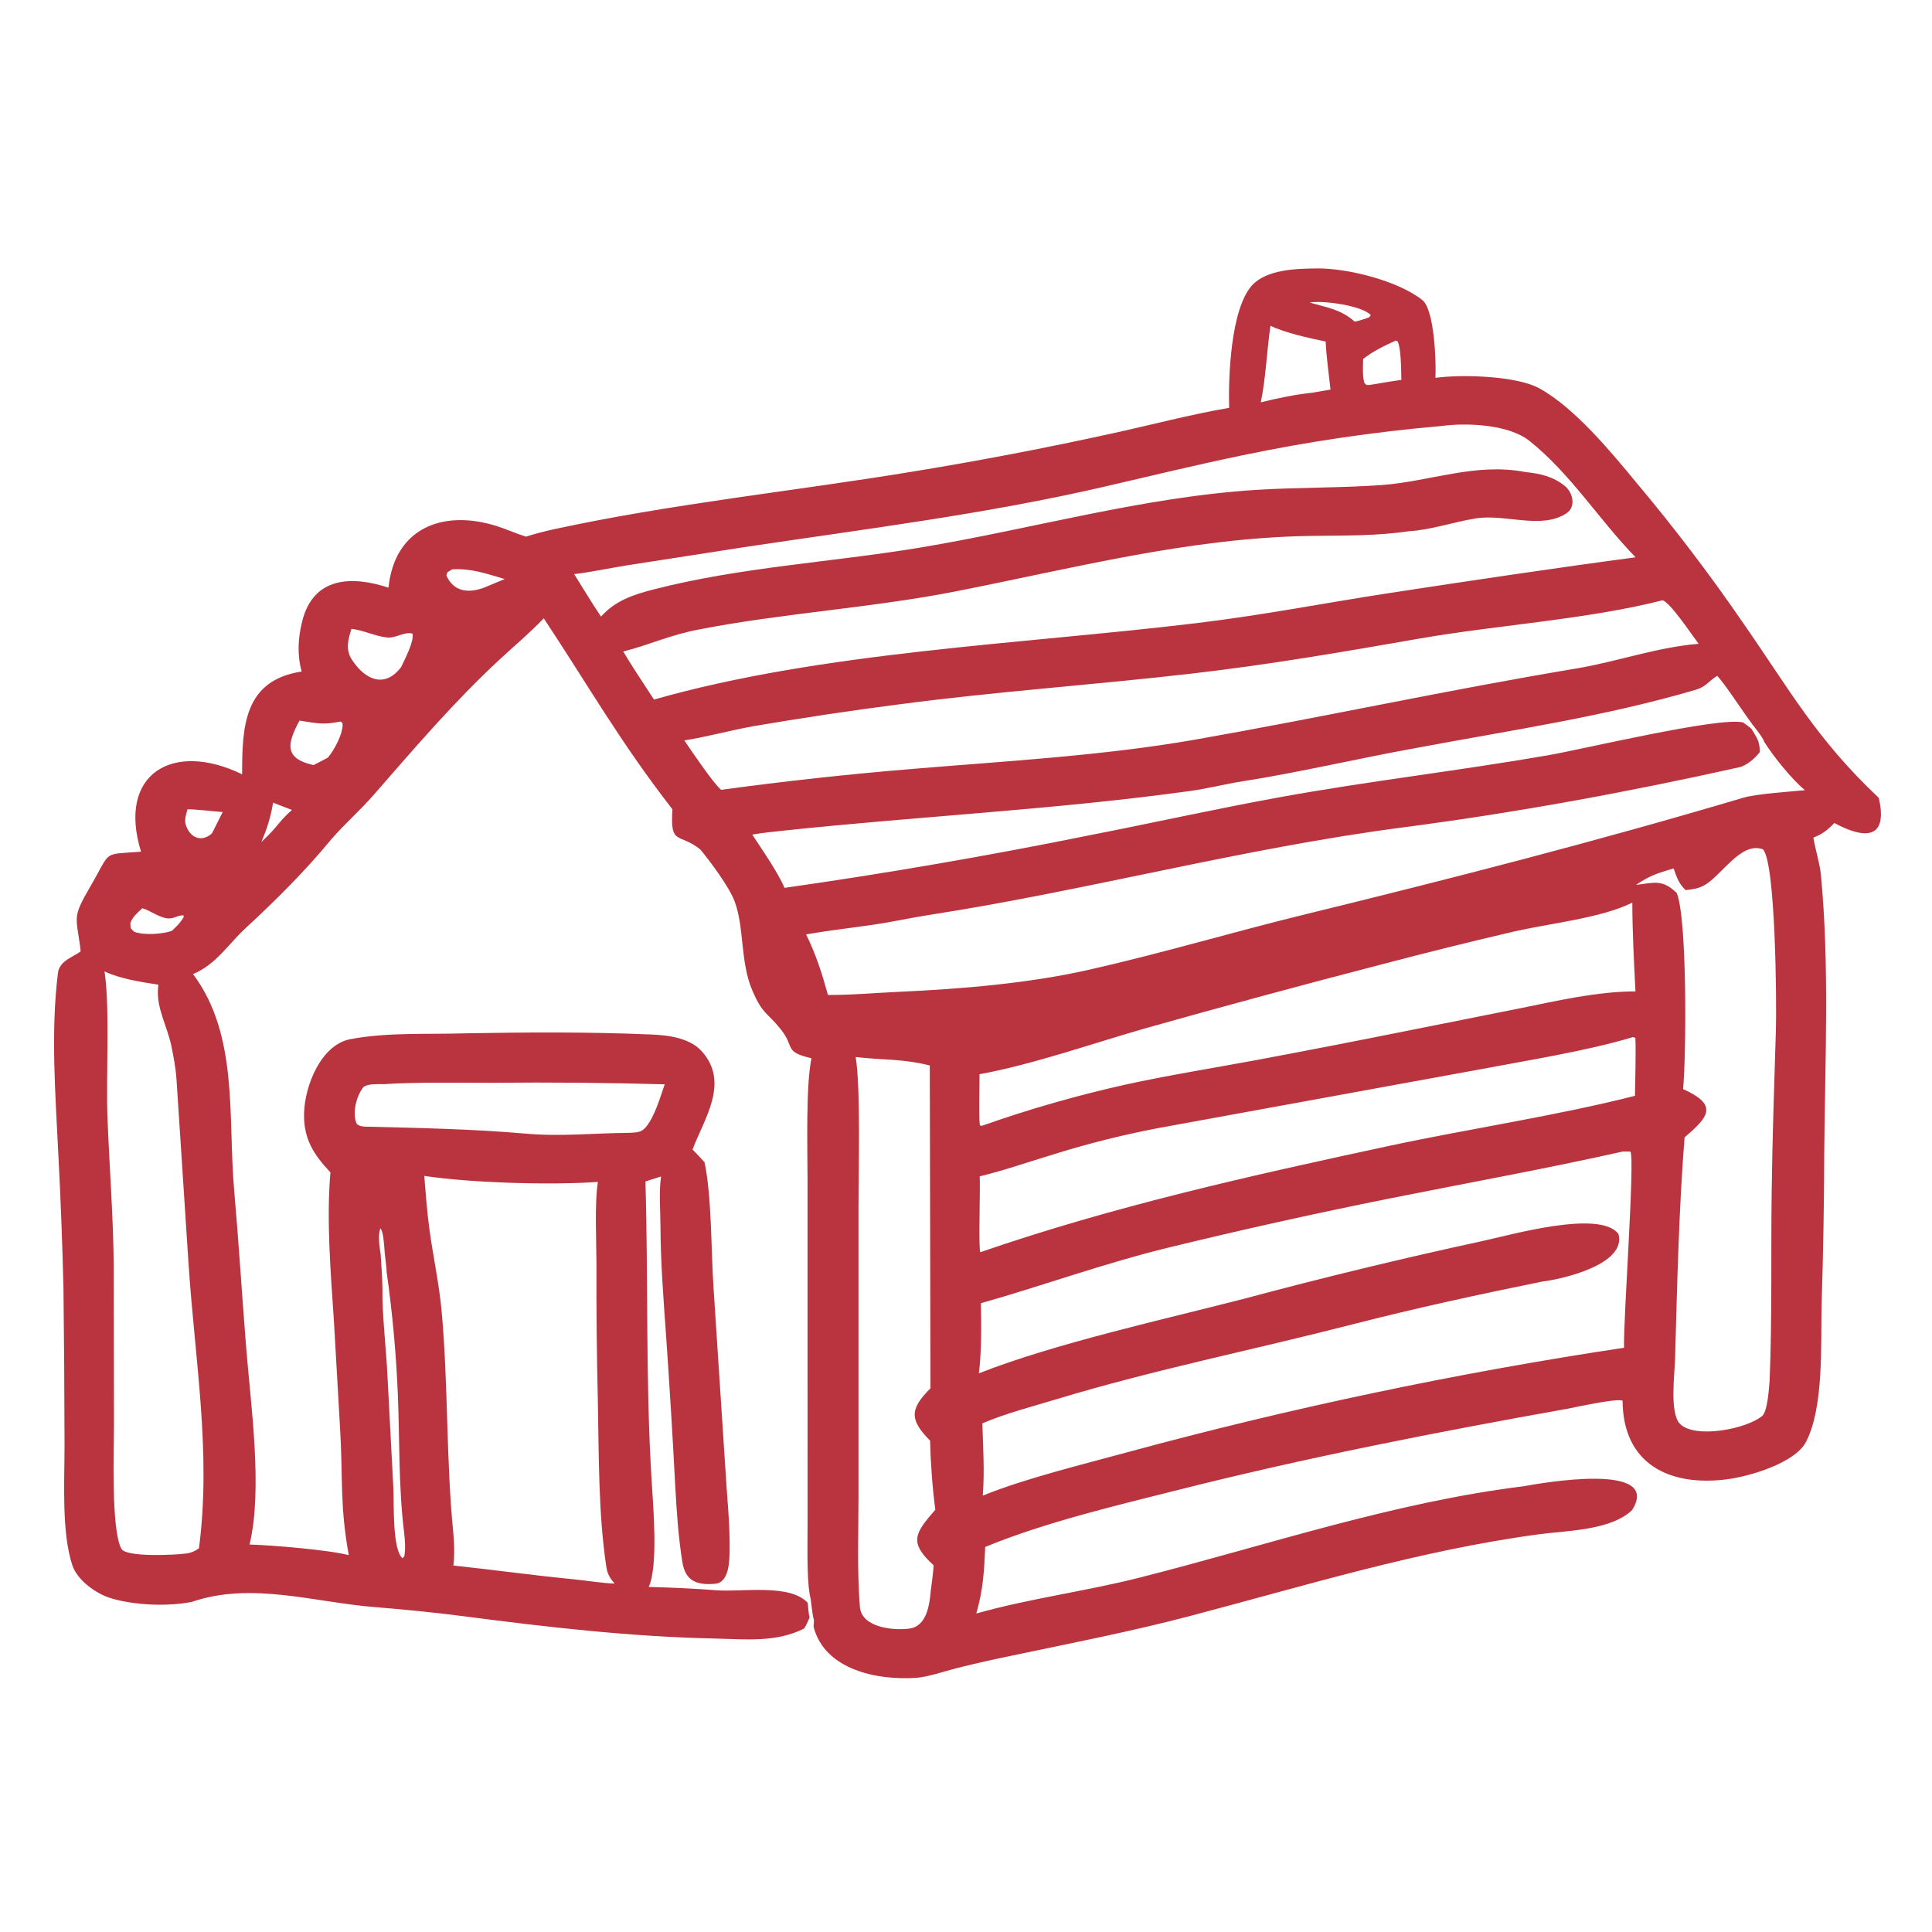
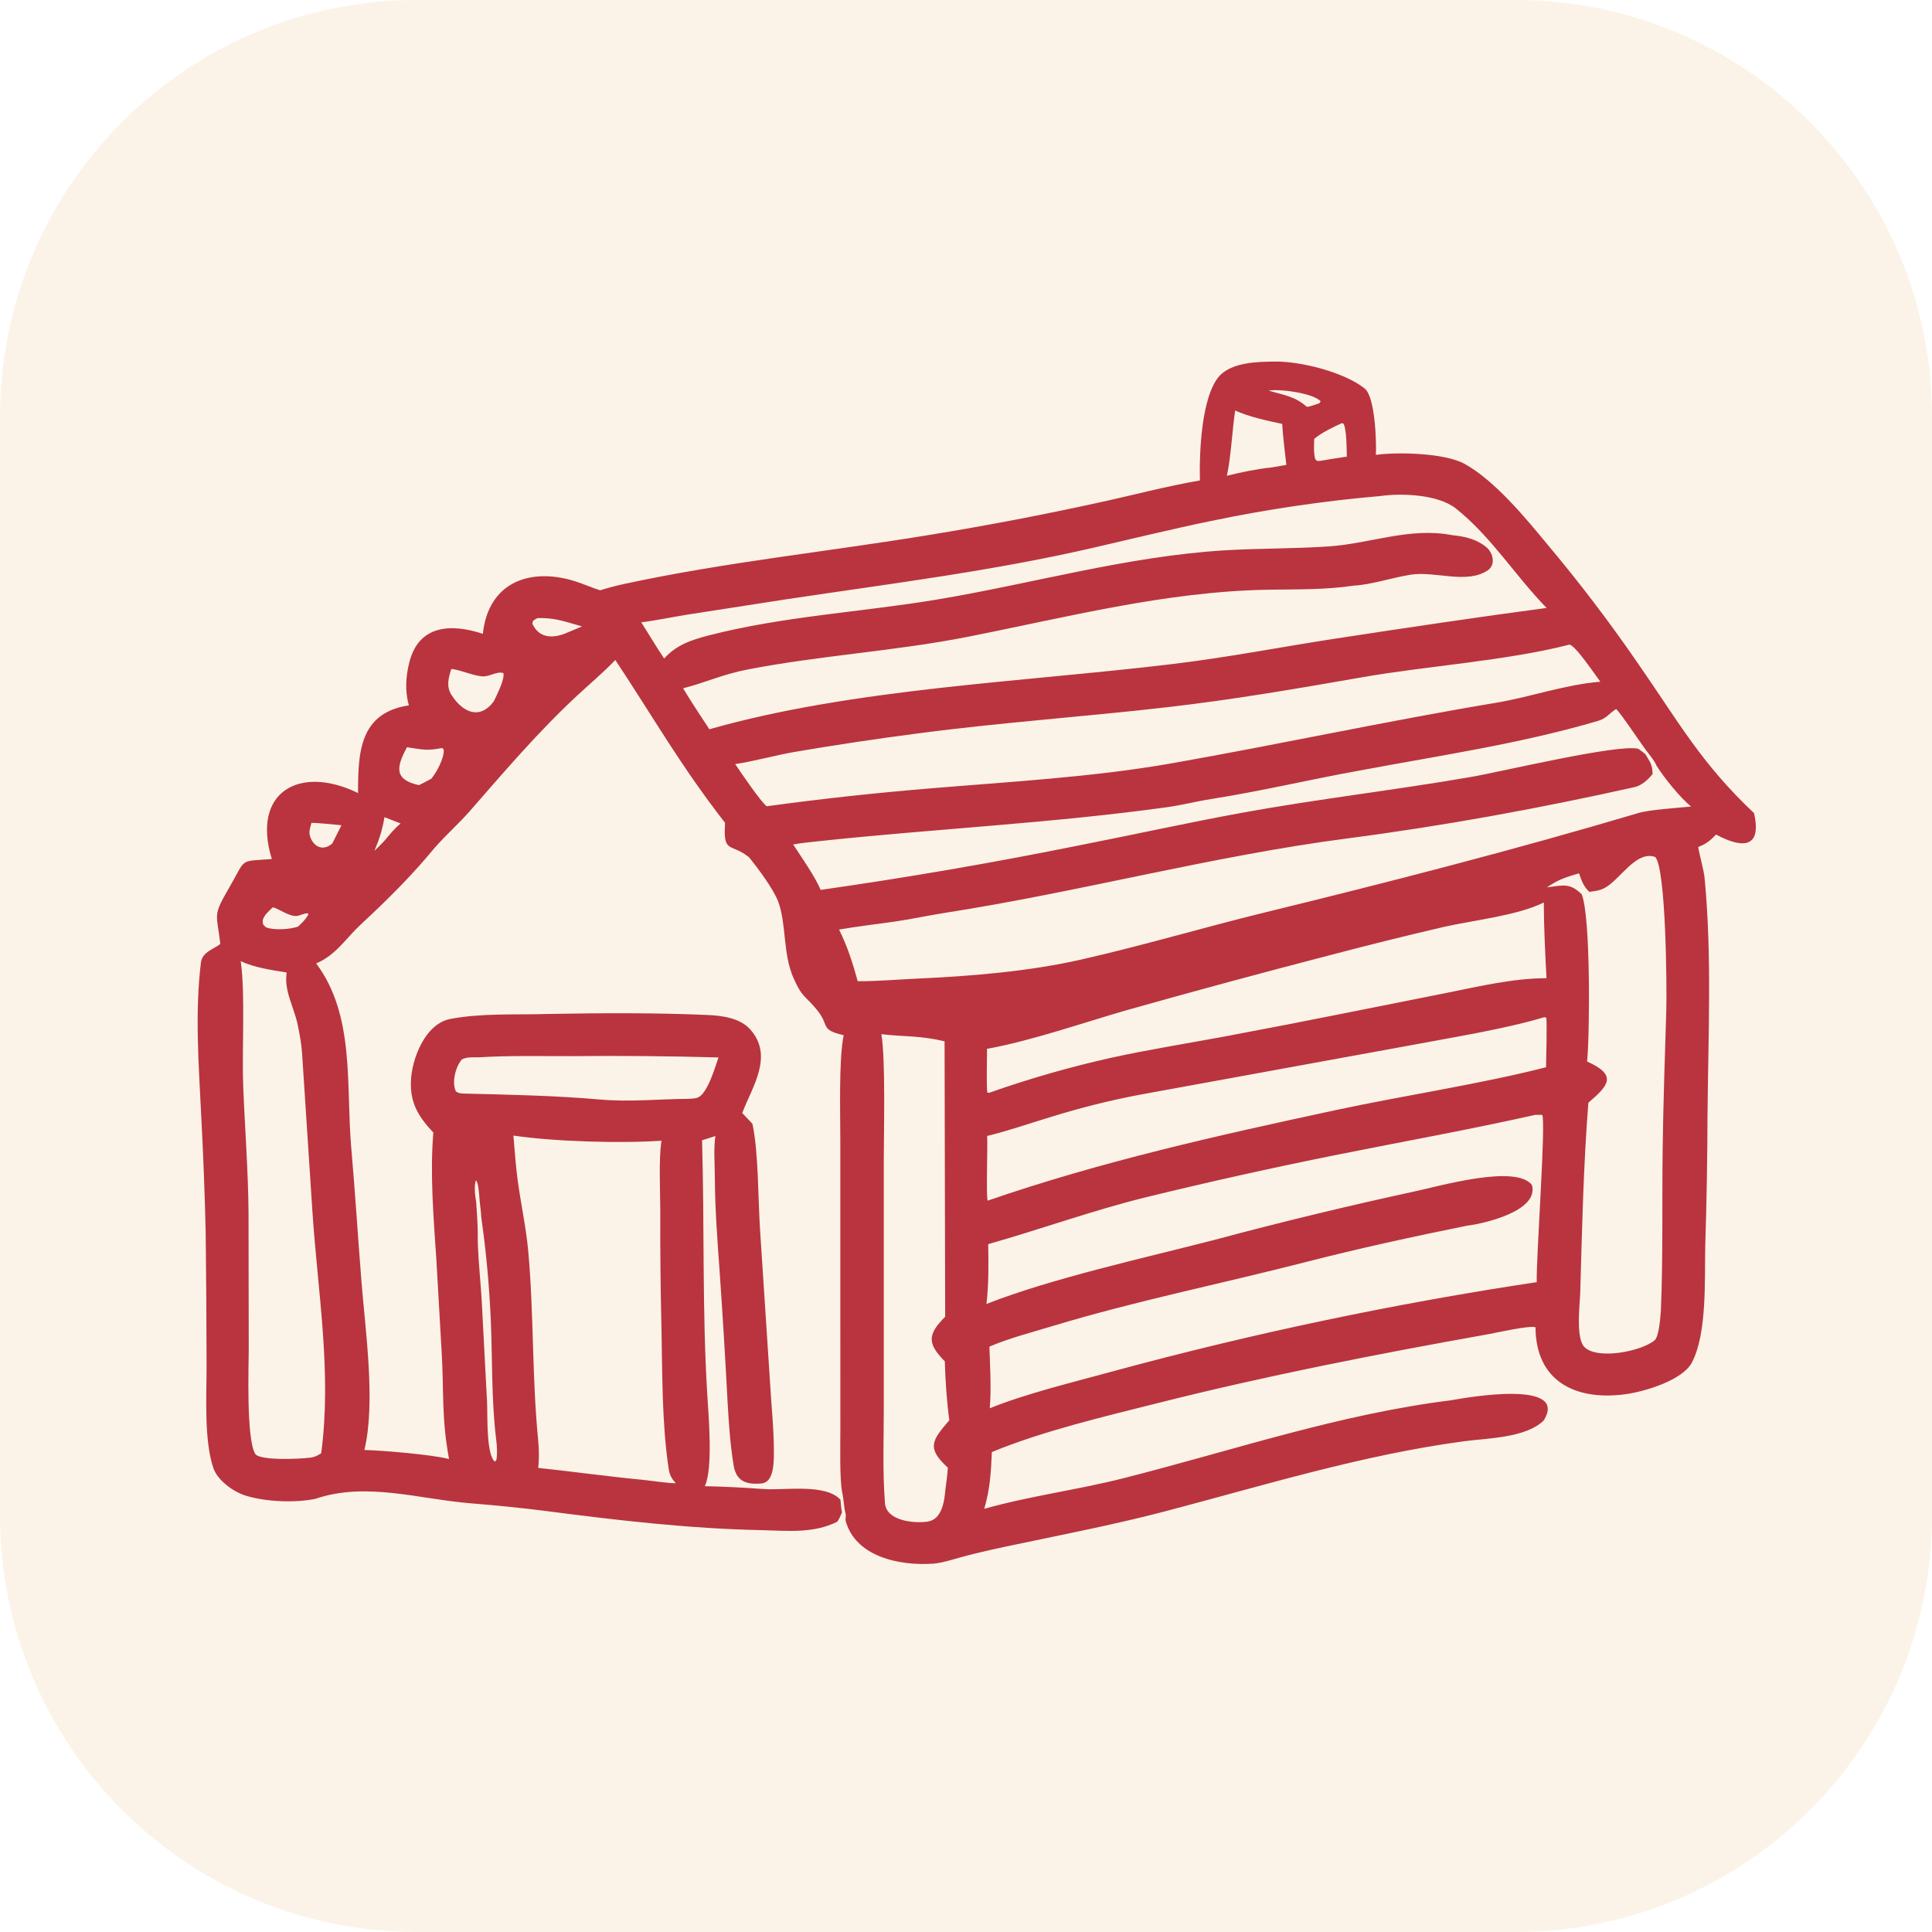
- <svg xmlns="http://www.w3.org/2000/svg" viewBox="70 17 87 87">
+ <svg xmlns="http://www.w3.org/2000/svg" viewBox="62 10 102 102">
+   <rect x="62" y="10" width="102" height="102" rx="22" fill="#FBF3E7" />
  <path d="M125.349 35.366C125.312 33.963 125.416 30.946 126.373 29.855C127.049 29.126 128.365 29.099 129.309 29.088C130.69 29.074 132.969 29.65 134.05 30.512C134.599 30.95 134.676 33.325 134.639 34.014C135.818 33.856 138.29 33.914 139.334 34.496C140.922 35.381 142.531 37.333 143.68 38.724C145.387 40.755 146.995 42.867 148.497 45.056C150.616 48.102 151.8 50.286 154.603 52.928C155.033 54.792 153.989 54.809 152.6 54.06C152.288 54.384 152.088 54.548 151.658 54.718C151.741 55.241 151.949 55.893 151.995 56.368C152.39 60.487 152.182 64.743 152.148 68.878C152.141 71.169 152.102 73.459 152.029 75.749C151.988 77.538 152.136 80.357 151.332 81.92C150.837 82.884 148.788 83.48 147.796 83.611C145.165 83.96 143.08 82.917 143.067 80.074C142.803 79.956 140.933 80.374 140.563 80.441C134.713 81.486 128.867 82.627 123.103 84.081C120.268 84.795 117.066 85.548 114.365 86.661C114.319 87.749 114.27 88.597 113.964 89.658C116.34 88.985 118.877 88.66 121.296 88.047C127.068 86.586 132.68 84.662 138.62 83.926C139.457 83.773 144.854 82.826 143.497 84.998C142.546 85.922 140.526 85.926 139.294 86.091C133.903 86.815 128.759 88.412 123.519 89.789C120.951 90.464 118.226 90.995 115.623 91.543C114.768 91.717 113.916 91.91 113.069 92.122C112.549 92.254 111.788 92.516 111.274 92.553C109.513 92.68 107.135 92.2 106.636 90.253L106.655 89.972C106.547 89.56 106.554 89.201 106.462 88.788C106.321 88.042 106.368 86.251 106.367 85.407L106.365 79.469V70.204C106.365 68.773 106.279 65.909 106.542 64.654C105.272 64.357 105.817 64.17 105.155 63.346C104.517 62.55 104.363 62.707 103.89 61.63C103.321 60.334 103.529 58.788 103.082 57.593C102.835 56.934 101.987 55.798 101.537 55.252C100.562 54.479 100.17 55.104 100.281 53.444C97.927 50.416 96.536 47.94 94.486 44.844C93.842 45.515 93.148 46.096 92.464 46.731C90.458 48.59 88.621 50.739 86.822 52.801C86.228 53.481 85.536 54.088 84.941 54.769C83.734 56.233 82.445 57.514 81.054 58.801C80.26 59.536 79.744 60.42 78.692 60.865C80.755 63.613 80.257 67.316 80.543 70.576C80.751 72.938 80.897 75.338 81.087 77.703C81.293 80.267 81.838 84.076 81.237 86.552C82.198 86.575 84.83 86.797 85.707 87.03C85.295 84.802 85.447 83.485 85.313 81.305L85.038 76.506C84.893 74.325 84.694 71.972 84.879 69.793C84.115 68.981 83.659 68.275 83.693 67.109C83.729 65.899 84.448 64.046 85.779 63.794C87.467 63.475 89.263 63.588 90.974 63.531C93.764 63.482 96.549 63.465 99.339 63.585C100.112 63.618 101.065 63.738 101.61 64.35C102.86 65.754 101.718 67.367 101.185 68.763C101.359 68.946 101.56 69.147 101.725 69.334C102.054 70.865 102.017 73.321 102.129 74.954L102.661 83.092C102.729 84.312 102.869 85.54 102.857 86.757C102.852 87.263 102.844 88.263 102.204 88.319C101.367 88.392 100.865 88.191 100.728 87.344C100.542 86.194 100.473 85.07 100.407 83.922C100.29 81.671 100.153 79.42 99.996 77.171C99.877 75.499 99.749 73.864 99.741 72.186C99.738 71.483 99.668 70.667 99.768 69.977L99.065 70.202C99.197 74.678 99.067 79.165 99.342 83.647C99.411 84.768 99.65 87.517 99.212 88.462C100.204 88.484 101.292 88.537 102.28 88.612C103.418 88.698 105.569 88.305 106.372 89.177C106.393 89.388 106.409 89.644 106.454 89.847C106.369 90.037 106.322 90.167 106.205 90.338C104.944 90.971 103.582 90.817 102.212 90.785C98.426 90.708 94.641 90.271 90.892 89.783C89.607 89.615 88.136 89.47 86.891 89.371C84.135 89.152 81.327 88.214 78.639 89.135C77.534 89.353 76.022 89.287 74.972 88.963C74.287 88.751 73.479 88.135 73.266 87.51C72.758 86.015 72.911 83.633 72.906 82.046C72.902 79.698 72.886 77.35 72.858 75.002C72.809 72.982 72.732 70.963 72.625 68.946C72.495 66.258 72.28 63.485 72.609 60.811C72.679 60.236 73.375 60.073 73.632 59.832C73.454 58.257 73.203 58.399 74.064 56.927C75.037 55.264 74.558 55.493 76.351 55.352C75.267 51.838 77.785 50.349 80.903 51.868C80.904 49.74 80.971 47.635 83.584 47.24C83.376 46.48 83.419 45.732 83.609 44.973C84.119 42.945 85.873 42.929 87.493 43.463C87.775 40.763 89.949 39.943 92.332 40.678C92.789 40.819 93.233 41.025 93.683 41.165C94.103 41.036 94.519 40.924 94.948 40.831C100.296 39.674 105.743 39.121 111.134 38.231C114.127 37.742 117.105 37.172 120.067 36.521C121.793 36.147 123.629 35.657 125.349 35.366ZM95.855 42.853C96.235 43.453 96.671 44.188 97.064 44.765C97.709 44.051 98.493 43.786 99.41 43.549C103.35 42.532 107.432 42.324 111.439 41.658C116.516 40.813 121.503 39.368 126.654 39.055C128.486 38.943 130.358 38.974 132.186 38.845C134.381 38.69 136.447 37.818 138.694 38.258C139.348 38.322 139.943 38.461 140.46 38.878C140.833 39.179 140.98 39.82 140.544 40.111C139.419 40.863 137.77 40.129 136.451 40.345C135.453 40.509 134.388 40.871 133.466 40.919C131.939 41.146 130.484 41.108 128.952 41.134C123.536 41.227 118.325 42.591 113.042 43.63C109.237 44.377 105.306 44.604 101.498 45.341C100.14 45.599 99.257 46.037 98.064 46.338C98.494 47.061 98.99 47.792 99.45 48.502C107.033 46.341 116.053 46.007 123.899 45.058C126.957 44.688 129.555 44.168 132.528 43.712C136.128 43.16 140.038 42.577 143.653 42.096C142 40.401 140.728 38.333 138.872 36.853C137.928 36.1 136.013 36.027 134.871 36.188C131.866 36.449 128.88 36.889 125.928 37.507C123.865 37.933 121.791 38.44 119.736 38.915C114.385 40.152 108.974 40.819 103.554 41.633L98.215 42.461C97.49 42.577 96.558 42.774 95.855 42.853ZM114.172 75.685C114.19 76.691 114.203 77.841 114.08 78.843C117.512 77.491 122.455 76.406 126.047 75.478C129.575 74.532 133.126 73.672 136.696 72.899C137.968 72.629 142.051 71.448 142.881 72.568C143.253 73.94 140.347 74.604 139.448 74.711C136.592 75.289 133.72 75.915 130.893 76.641C126.467 77.778 121.971 78.678 117.595 80.002C116.508 80.331 115.264 80.653 114.236 81.096C114.271 82.181 114.34 83.268 114.256 84.35C116.181 83.567 118.74 82.953 120.747 82.401C128.112 80.401 135.588 78.828 143.133 77.69C143.088 76.536 143.634 69.146 143.418 68.857C143.305 68.857 143.176 68.853 143.065 68.857C139.557 69.643 136.108 70.262 132.597 70.965C129.211 71.644 125.84 72.393 122.486 73.213C119.721 73.893 116.941 74.9 114.172 75.685ZM106.299 59.076C106.752 59.998 107.014 60.829 107.283 61.804C108.294 61.81 109.467 61.708 110.491 61.662C113.27 61.537 116.345 61.283 119.074 60.661C122.33 59.924 125.549 58.962 128.791 58.17C135.409 56.551 141.976 54.863 148.508 52.921C149.089 52.748 150.603 52.651 151.277 52.582C150.678 52.082 149.863 51.074 149.447 50.408C149.386 50.214 149.058 49.807 148.918 49.63L148.631 49.229C148.337 48.816 147.633 47.753 147.327 47.432C146.947 47.666 146.825 47.925 146.366 48.06C142.259 49.271 137.991 49.889 133.788 50.68C131.169 51.15 128.583 51.77 125.953 52.183C125.17 52.306 124.386 52.51 123.596 52.619C117.509 53.462 111.362 53.756 105.255 54.408C104.792 54.458 104.333 54.502 103.875 54.583C104.306 55.242 105.041 56.294 105.326 56.982C109.915 56.328 114.484 55.54 119.028 54.62C121.875 54.064 124.703 53.434 127.558 52.913C131.589 52.177 135.655 51.715 139.691 51.014C141.303 50.735 147.419 49.268 148.492 49.532C148.598 49.61 148.781 49.734 148.87 49.821C149.134 50.267 149.228 50.349 149.25 50.863C149.014 51.158 148.671 51.475 148.293 51.557C143.264 52.678 138.257 53.597 133.146 54.263C125.994 55.195 118.968 57.097 111.838 58.202C110.991 58.333 110.145 58.524 109.295 58.646C108.294 58.791 107.296 58.904 106.299 59.076ZM97.675 88.307C97.447 88.045 97.351 87.871 97.299 87.525C96.942 85.135 96.97 82.506 96.922 80.104C96.873 78.047 96.852 75.989 96.86 73.931C96.857 72.933 96.77 71.163 96.924 70.223C94.784 70.375 91.231 70.269 89.105 69.953C89.171 70.728 89.227 71.526 89.329 72.298C89.489 73.502 89.773 74.799 89.884 76.009C90.19 79.336 90.083 82.69 90.411 86.016C90.458 86.487 90.471 87.028 90.415 87.497C92.23 87.691 94.027 87.942 95.84 88.118C96.313 88.163 97.245 88.309 97.675 88.307ZM100.814 50.34C101.13 50.803 102.126 52.282 102.475 52.567C105.339 52.176 108.213 51.862 111.093 51.625C115.267 51.275 119.694 51.03 123.82 50.306C129.534 49.302 135.235 48.061 140.965 47.106C142.843 46.793 144.596 46.147 146.49 45.992C146.225 45.64 145.157 44.047 144.856 44.034C141.499 44.892 137.369 45.153 133.942 45.752C130.47 46.358 127.177 46.927 123.669 47.332C119.295 47.838 114.819 48.143 110.462 48.721C108.267 49.005 106.078 49.334 103.897 49.707C102.93 49.88 101.701 50.212 100.814 50.34ZM145.791 66.043C147.396 66.763 146.938 67.296 145.858 68.217C145.598 71.506 145.523 74.907 145.43 78.206C145.413 78.841 145.176 80.644 145.652 81.119C146.337 81.803 148.657 81.346 149.353 80.762C149.597 80.557 149.661 79.496 149.687 79.179C149.805 76.328 149.741 73.465 149.781 70.612C149.813 68.22 149.898 65.727 149.971 63.365C150.007 62.189 149.96 55.836 149.387 55.246C148.377 54.874 147.51 56.475 146.704 56.888C146.437 57.025 146.2 57.045 145.909 57.085C145.594 56.789 145.508 56.514 145.365 56.106C144.637 56.322 144.293 56.427 143.667 56.849C144.503 56.747 144.856 56.587 145.505 57.21C145.986 58.375 145.932 64.613 145.791 66.043ZM78.959 86.724C79.523 82.442 78.778 78.246 78.493 73.948C78.309 71.169 78.132 68.387 77.948 65.608C77.915 65.101 77.818 64.592 77.715 64.095C77.533 63.221 77.035 62.383 77.117 61.504L77.126 61.402C77.129 61.382 77.131 61.362 77.133 61.341C76.374 61.224 75.399 61.078 74.707 60.742L74.721 60.84C74.95 62.538 74.769 65.488 74.839 67.31C74.924 69.512 75.102 71.785 75.121 73.97L75.132 81.226C75.133 82.084 74.99 85.933 75.472 86.752C75.696 87.132 77.891 87.02 78.313 86.963C78.571 86.947 78.762 86.856 78.959 86.724ZM114.117 69.973C114.149 70.518 114.056 73.145 114.142 73.389C120.175 71.308 126.311 69.942 132.538 68.604C136.073 67.844 140.169 67.231 143.624 66.345C143.632 65.799 143.675 64.235 143.641 63.737L143.535 63.701C141.489 64.323 138.679 64.768 136.519 65.178L122.17 67.797C120.586 68.098 119.02 68.49 117.481 68.97C116.302 69.325 115.323 69.676 114.117 69.973ZM83.486 49.451C82.915 50.508 82.799 51.16 84.119 51.453C84.331 51.343 84.563 51.228 84.77 51.112C85.056 50.772 85.463 50.014 85.426 49.571L85.346 49.491C84.516 49.649 84.346 49.577 83.486 49.451ZM98.348 68.013C98.703 67.988 98.882 68.008 99.107 67.727C99.494 67.244 99.723 66.426 99.933 65.828C97.349 65.755 94.763 65.733 92.178 65.759C90.657 65.763 88.788 65.722 87.309 65.82C87.002 65.825 86.626 65.79 86.379 65.938C86.05 66.324 85.839 67.152 86.07 67.619C86.209 67.721 86.326 67.731 86.496 67.735C88.887 67.793 91.295 67.841 93.679 68.049C95.273 68.189 96.772 68.023 98.348 68.013ZM131.682 34.334C132.151 34.258 132.636 34.171 133.105 34.107C133.096 33.718 133.098 32.659 132.931 32.368L132.848 32.338C132.356 32.563 131.806 32.825 131.384 33.167C131.378 33.525 131.343 33.919 131.443 34.254C131.581 34.364 131.504 34.337 131.682 34.334ZM76.407 57.899C76.18 58.121 75.964 58.282 75.87 58.577C75.894 58.865 75.841 58.743 76.036 58.956C76.463 59.125 77.318 59.067 77.736 58.919C77.981 58.686 78.078 58.602 78.269 58.31L78.265 58.219C78.034 58.212 77.887 58.33 77.685 58.355C77.266 58.404 76.772 57.994 76.407 57.899ZM91.82 43.453L92.728 43.074C91.868 42.829 91.259 42.593 90.366 42.636C90.129 42.787 90.151 42.718 90.104 42.921C90.444 43.681 91.14 43.714 91.82 43.453ZM131.645 31.294L131.729 31.194C131.365 30.764 129.555 30.514 128.978 30.624C129.774 30.857 130.362 30.922 130.986 31.471C131.035 31.513 131.54 31.329 131.645 31.294ZM111.9 79.517L111.869 64.978C110.586 64.665 109.781 64.745 108.531 64.599C108.759 65.891 108.66 69.811 108.659 71.295V84.326C108.659 85.99 108.591 87.709 108.722 89.361C108.796 90.3 110.26 90.438 110.97 90.334C111.731 90.223 111.861 89.257 111.912 88.64C111.963 88.253 112.018 87.877 112.042 87.487C110.906 86.449 111.199 86.047 112.119 84.983C111.991 84.053 111.904 82.819 111.882 81.874C110.982 80.955 110.932 80.479 111.9 79.517ZM87.14 73.466C87.18 74.029 87.216 74.546 87.224 75.112C87.194 76.037 87.402 77.902 87.447 78.941L87.715 84.033C87.747 84.699 87.66 86.785 88.127 87.17L88.21 87.07C88.264 86.731 88.239 86.346 88.197 86.004C87.939 83.912 88.001 81.828 87.913 79.726C87.835 77.905 87.668 76.089 87.411 74.284C87.406 73.997 87.319 73.509 87.303 73.127C87.274 72.869 87.263 72.525 87.138 72.311C87.003 72.548 87.091 73.186 87.14 73.466ZM80.028 53.568C79.621 53.537 78.805 53.439 78.443 53.444C78.343 53.811 78.261 54.011 78.461 54.364C78.707 54.8 79.165 54.877 79.546 54.525L80.028 53.568ZM143.505 57.646C142.136 58.334 139.828 58.576 138.224 58.937C136.205 59.407 134.192 59.907 132.187 60.436C128.62 61.36 125.063 62.323 121.516 63.323C119.243 63.976 116.429 64.958 114.109 65.373C114.117 65.706 114.064 67.572 114.134 67.685L114.223 67.694C116.337 66.947 118.494 66.329 120.682 65.841C122.561 65.429 124.725 65.079 126.631 64.726C128.904 64.3 131.173 63.859 133.439 63.404L138.428 62.409C140.122 62.067 141.921 61.644 143.647 61.644C143.579 60.346 143.508 58.947 143.505 57.646ZM81.767 54.922C81.949 54.742 82.159 54.543 82.327 54.353C82.614 54.012 82.808 53.763 83.149 53.474C82.864 53.367 82.58 53.256 82.298 53.143C82.186 53.81 82.031 54.296 81.767 54.922ZM126.773 35.118C127.525 34.93 128.36 34.759 129.132 34.679L129.914 34.543C129.844 33.903 129.721 33.003 129.697 32.38C128.947 32.223 127.892 31.996 127.21 31.671C127.054 32.722 126.988 34.151 126.773 35.118ZM85.829 45.316C85.672 45.801 85.551 46.249 85.843 46.701C86.455 47.647 87.351 47.998 88.07 47.028C88.231 46.68 88.658 45.872 88.575 45.533C88.221 45.426 87.823 45.75 87.435 45.707C86.875 45.645 86.397 45.389 85.829 45.316Z" fill="#B9343E" />
</svg>
